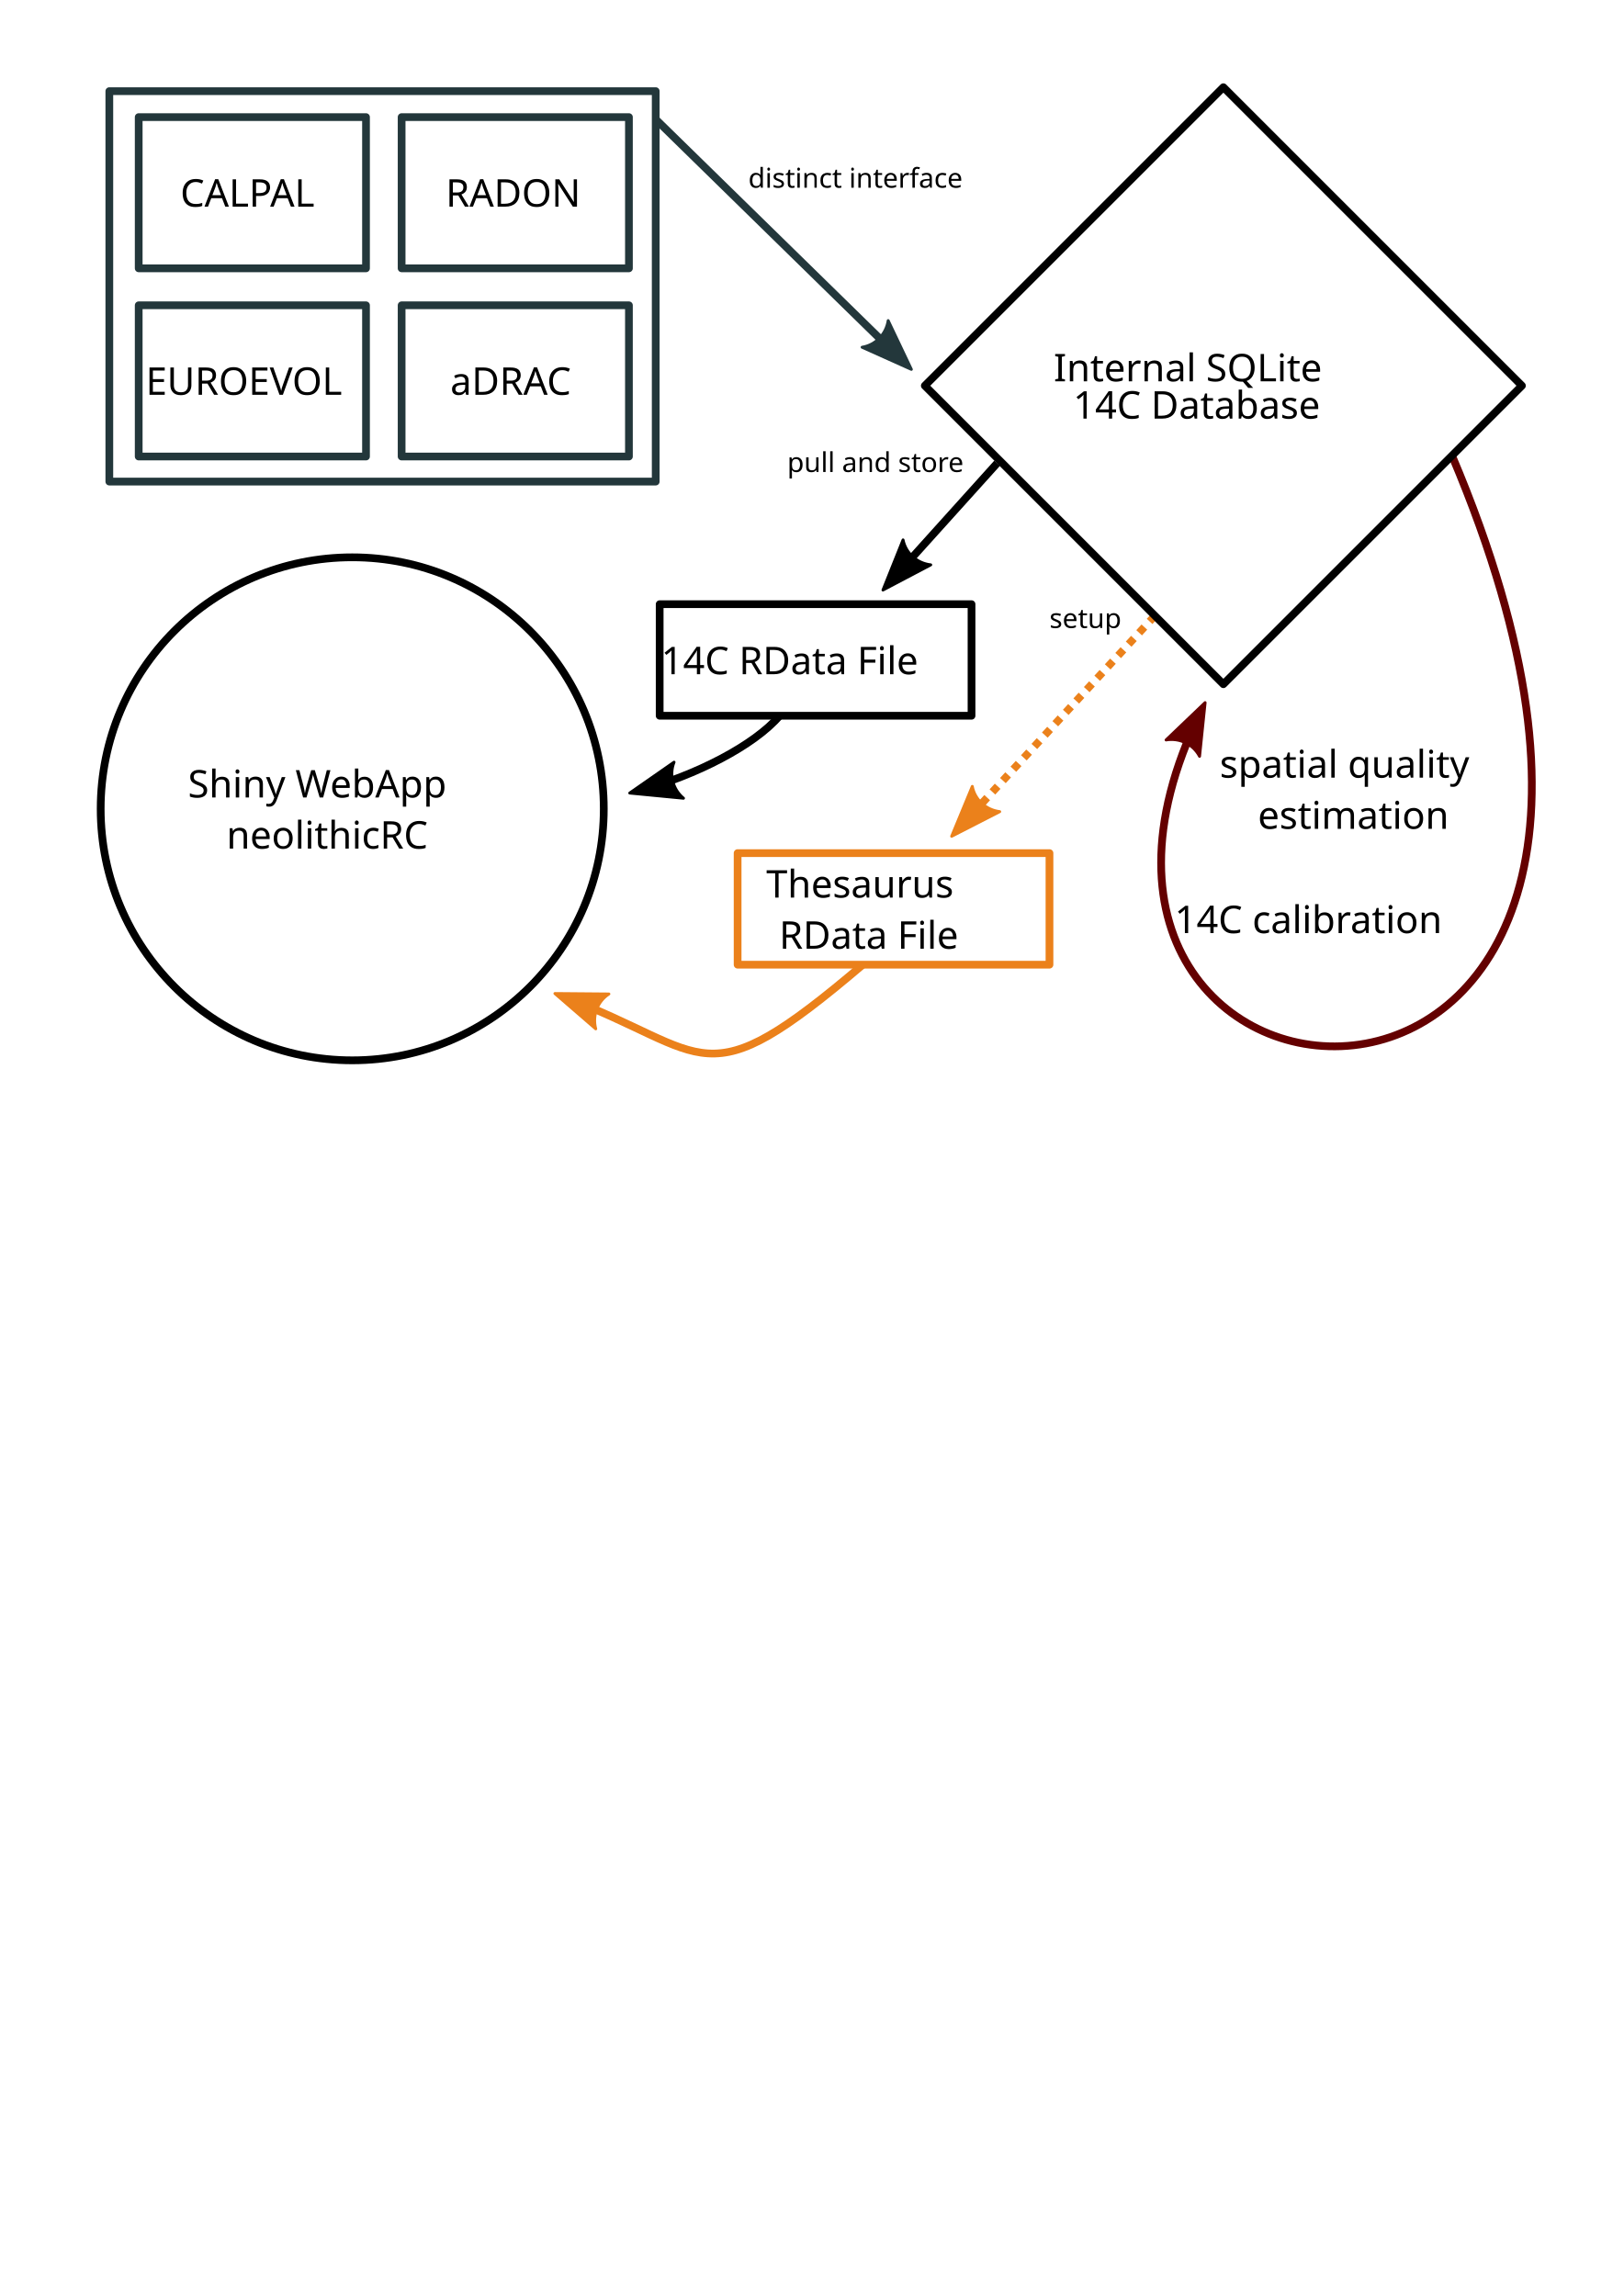
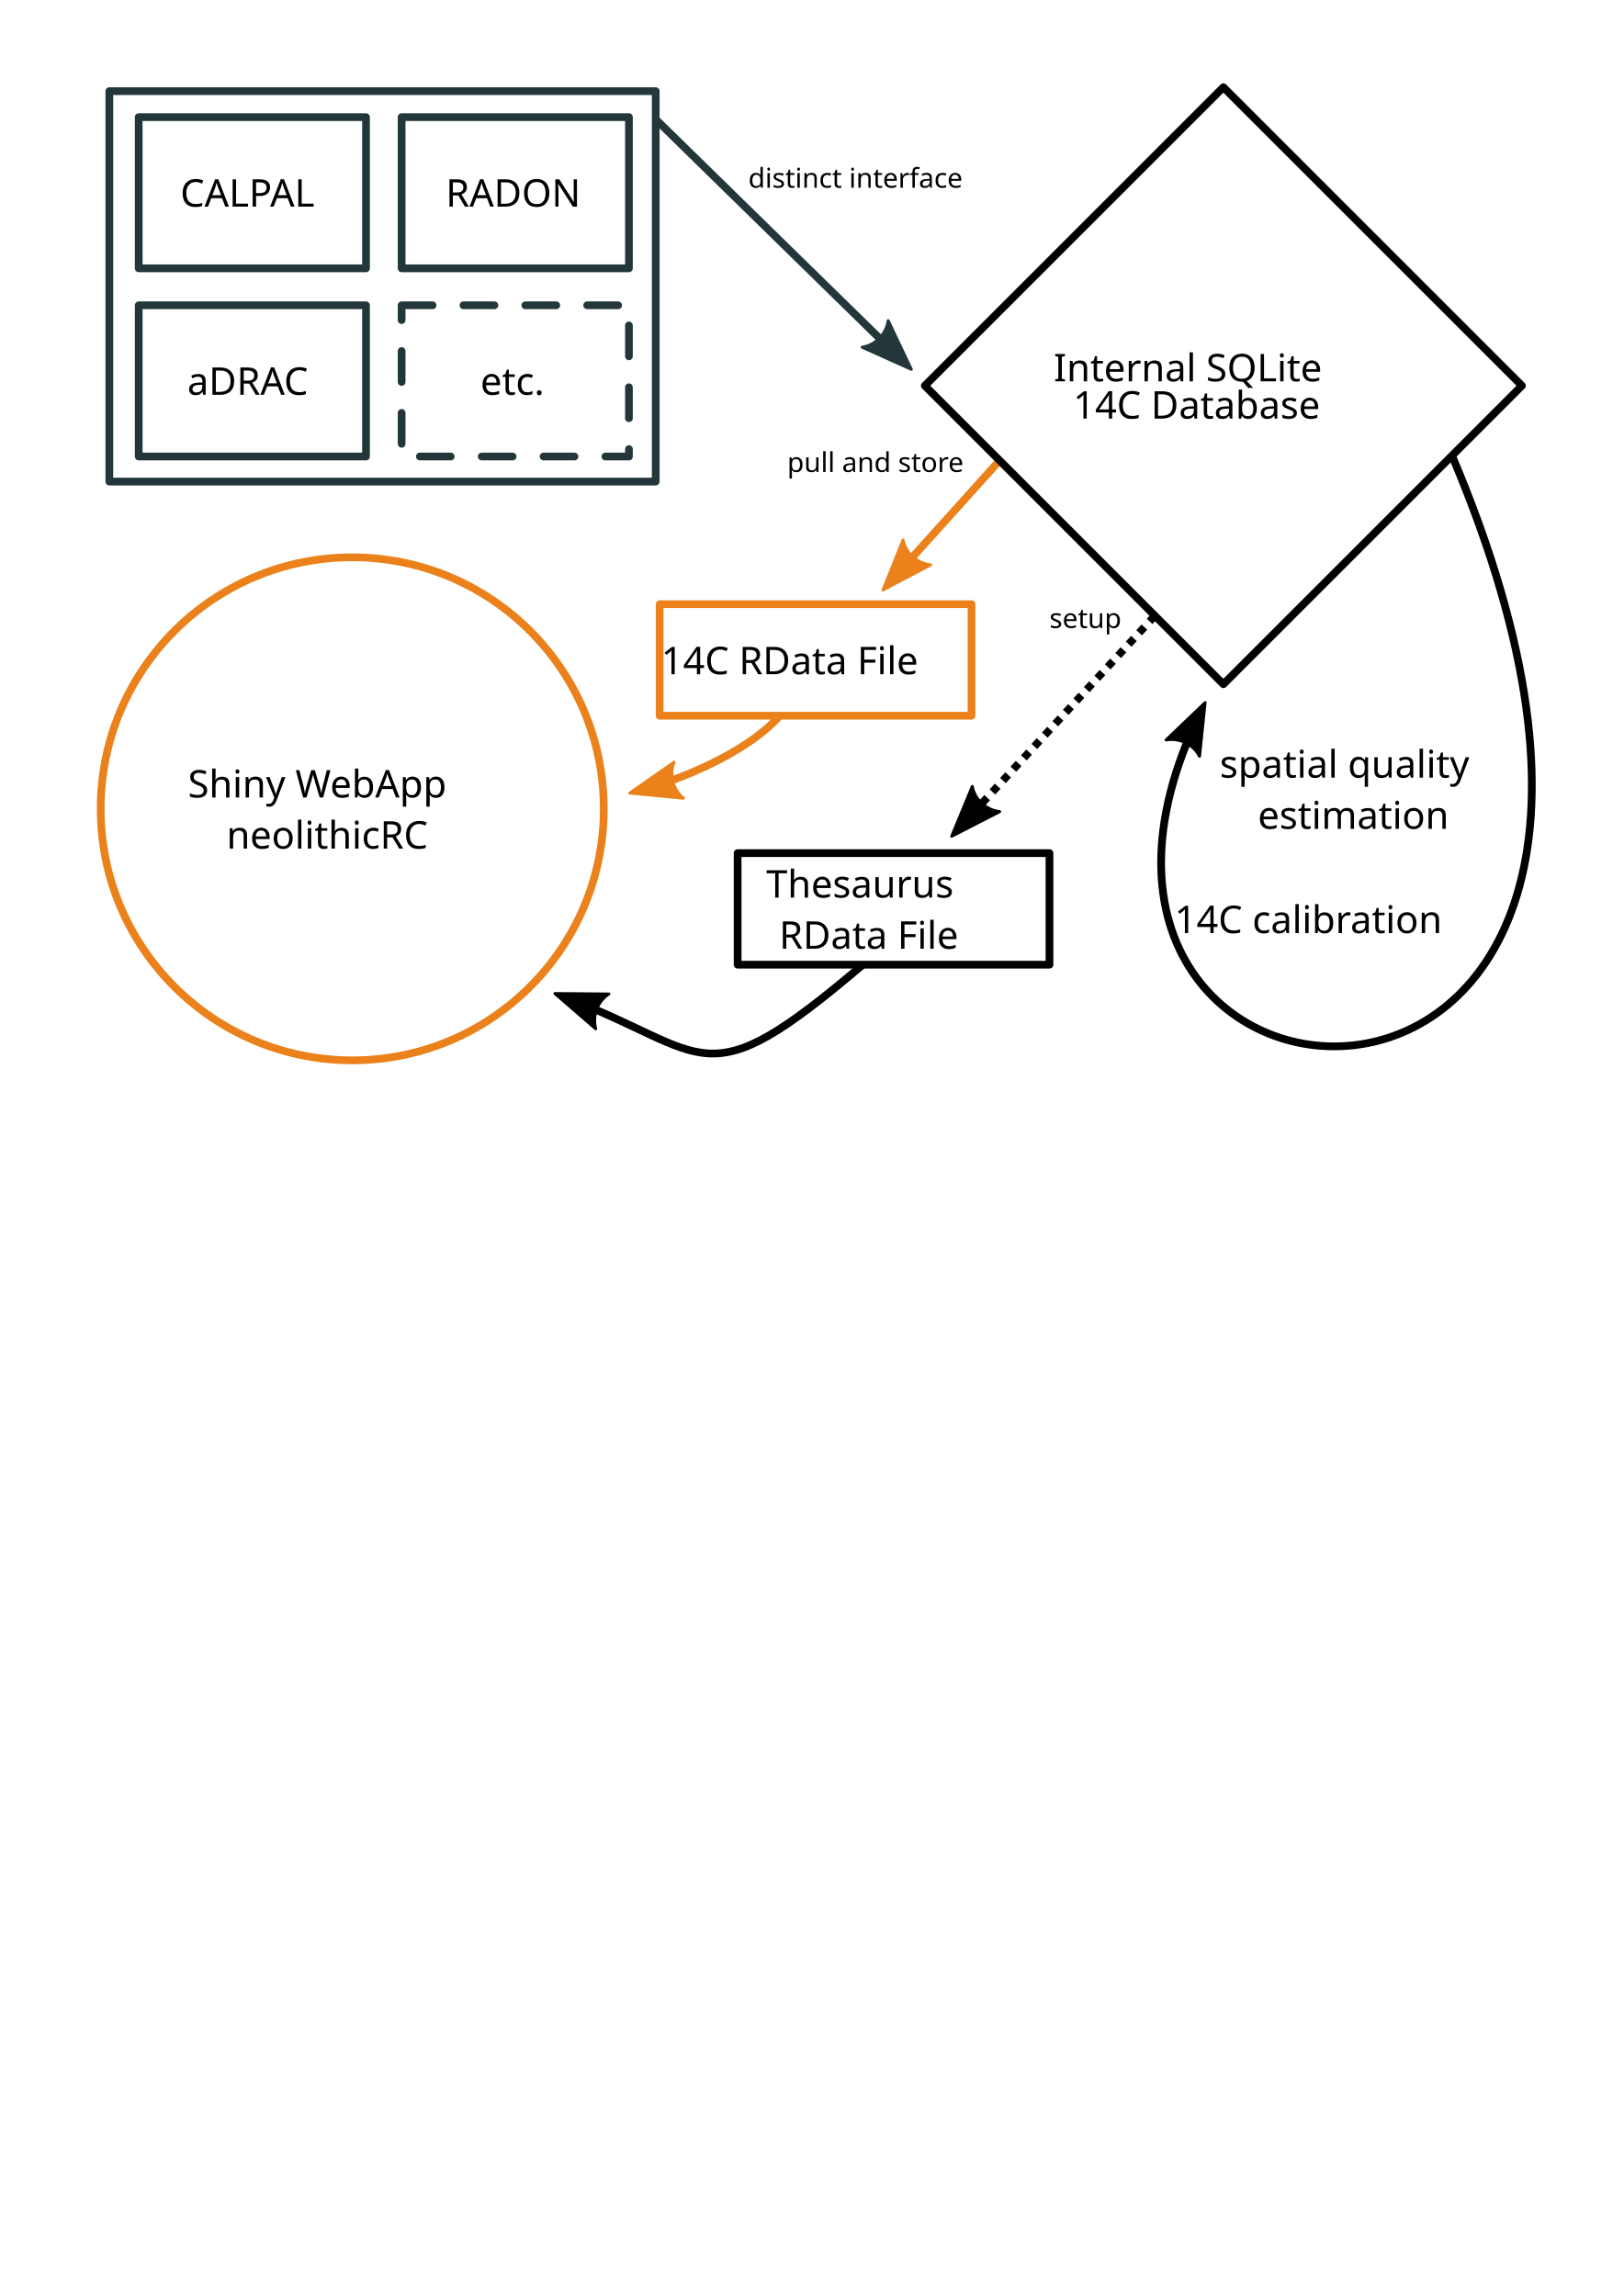
<svg xmlns="http://www.w3.org/2000/svg" width="210mm" height="297mm" viewBox="0 0 210 297" version="1.1" id="svg8">
  <defs id="defs2">
    <marker style="overflow:visible;" id="marker21191" refX="0.0" refY="0.0" orient="auto">
-       <path transform="scale(0.6) rotate(180) translate(0,0)" d="M 8.719,4.034 L -2.207,0.016 L 8.719,-4.002 C 6.973,-1.63 6.983,1.616 8.719,4.034 z " style="fill-rule:evenodd;stroke-width:0.625;stroke-linejoin:round;stroke:#000000;stroke-opacity:1;fill:#000000;fill-opacity:1" id="path21189" />
+       <path transform="scale(0.6) rotate(180) translate(0,0)" d="M 8.719,4.034 L -2.207,0.016 L 8.719,-4.002 C 6.973,-1.63 6.983,1.616 8.719,4.034 z " style="fill-rule:evenodd;stroke-width:0.625;stroke-linejoin:round;stroke:#eb811b;stroke-opacity:1;fill:#eb811b;fill-opacity:1" id="path21189" />
    </marker>
    <marker orient="auto" refY="0.0" refX="0.0" id="marker19704" style="overflow:visible;">
-       <path id="path19702" style="fill-rule:evenodd;stroke-width:0.625;stroke-linejoin:round;stroke:#000000;stroke-opacity:1;fill:#000000;fill-opacity:1" d="M 8.719,4.034 L -2.207,0.016 L 8.719,-4.002 C 6.973,-1.63 6.983,1.616 8.719,4.034 z " transform="scale(0.6) rotate(180) translate(0,0)" />
+       <path id="path19702" style="fill-rule:evenodd;stroke-width:0.625;stroke-linejoin:round;stroke:#eb811b;stroke-opacity:1;fill:#eb811b;fill-opacity:1" d="M 8.719,4.034 L -2.207,0.016 L 8.719,-4.002 C 6.973,-1.63 6.983,1.616 8.719,4.034 z " transform="scale(0.6) rotate(180) translate(0,0)" />
    </marker>
    <marker orient="auto" refY="0.0" refX="0.0" id="marker17966" style="overflow:visible;">
-       <path id="path17964" style="fill-rule:evenodd;stroke-width:0.625;stroke-linejoin:round;stroke:#eb811b;stroke-opacity:1;fill:#eb811b;fill-opacity:1" d="M 8.719,4.034 L -2.207,0.016 L 8.719,-4.002 C 6.973,-1.63 6.983,1.616 8.719,4.034 z " transform="scale(0.6) rotate(180) translate(0,0)" />
+       <path id="path17964" style="fill-rule:evenodd;stroke-width:0.625;stroke-linejoin:round;stroke:#000000;stroke-opacity:1;fill:#000000;fill-opacity:1" d="M 8.719,4.034 L -2.207,0.016 L 8.719,-4.002 C 6.973,-1.63 6.983,1.616 8.719,4.034 z " transform="scale(0.6) rotate(180) translate(0,0)" />
    </marker>
    <marker style="overflow:visible;" id="marker16946" refX="0.0" refY="0.0" orient="auto">
-       <path transform="scale(0.6) rotate(180) translate(0,0)" d="M 8.719,4.034 L -2.207,0.016 L 8.719,-4.002 C 6.973,-1.63 6.983,1.616 8.719,4.034 z " style="fill-rule:evenodd;stroke-width:0.625;stroke-linejoin:round;stroke:#eb811b;stroke-opacity:1;fill:#eb811b;fill-opacity:1" id="path16944" />
+       <path transform="scale(0.6) rotate(180) translate(0,0)" d="M 8.719,4.034 L -2.207,0.016 L 8.719,-4.002 C 6.973,-1.63 6.983,1.616 8.719,4.034 z " style="fill-rule:evenodd;stroke-width:0.625;stroke-linejoin:round;stroke:#000000;stroke-opacity:1;fill:#000000;fill-opacity:1" id="path16944" />
    </marker>
    <marker style="overflow:visible;" id="marker8756" refX="0.0" refY="0.0" orient="auto">
-       <path transform="scale(0.6) rotate(180) translate(0,0)" d="M 8.719,4.034 L -2.207,0.016 L 8.719,-4.002 C 6.973,-1.63 6.983,1.616 8.719,4.034 z " style="fill-rule:evenodd;stroke-width:0.625;stroke-linejoin:round;stroke:#640000;stroke-opacity:1;fill:#640000;fill-opacity:1" id="path8754" />
+       <path transform="scale(0.6) rotate(180) translate(0,0)" d="M 8.719,4.034 L -2.207,0.016 L 8.719,-4.002 C 6.973,-1.63 6.983,1.616 8.719,4.034 z " style="fill-rule:evenodd;stroke-width:0.625;stroke-linejoin:round;stroke:#000000;stroke-opacity:1;fill:#000000;fill-opacity:1" id="path8754" />
    </marker>
    <marker orient="auto" refY="0.0" refX="0.0" id="Arrow2Mend" style="overflow:visible;">
      <path id="path4623" style="fill-rule:evenodd;stroke-width:0.625;stroke-linejoin:round;stroke:#23373b;stroke-opacity:1;fill:#23373b;fill-opacity:1" d="M 8.719,4.034 L -2.207,0.016 L 8.719,-4.002 C 6.973,-1.63 6.983,1.616 8.719,4.034 z " transform="scale(0.6) rotate(180) translate(0,0)" />
    </marker>
    <marker orient="auto" refY="0.0" refX="0.0" id="Arrow1Lend" style="overflow:visible;">
      <path id="path4599" d="M 0.0,0.0 L 5.0,-5.0 L -12.5,0.0 L 5.0,5.0 L 0.0,0.0 z " style="fill-rule:evenodd;stroke:#003200;stroke-width:1pt;stroke-opacity:1;fill:#008000;fill-opacity:1" transform="scale(0.8) rotate(180) translate(12.5,0)" />
    </marker>
  </defs>
  <g id="layer1">
    <rect style="fill:none;fill-opacity:1;stroke:#23373b;stroke-width:1;stroke-linecap:round;stroke-linejoin:round;stroke-miterlimit:4;stroke-dasharray:none;stroke-opacity:1" id="rect4540" width="29.398" height="19.561" x="17.939" y="15.149" />
    <rect y="39.492" x="17.939" height="19.561" width="29.398" id="rect4542" style="fill:none;fill-opacity:1;stroke:#23373b;stroke-width:1;stroke-linecap:round;stroke-linejoin:round;stroke-miterlimit:4;stroke-dasharray:none;stroke-opacity:1" />
-     <rect y="78.155" x="85.318" height="14.431" width="40.334" id="rect4560" style="fill:none;fill-opacity:1;stroke:#000000;stroke-width:1;stroke-linecap:round;stroke-linejoin:round;stroke-miterlimit:4;stroke-dasharray:none;stroke-opacity:1" />
-     <rect style="fill:none;fill-opacity:1;stroke:#eb811b;stroke-width:1;stroke-linecap:round;stroke-linejoin:round;stroke-miterlimit:4;stroke-dasharray:none;stroke-opacity:1" id="rect4562" width="40.334" height="14.431" x="95.399" y="110.355" />
+     <rect y="78.155" x="85.318" height="14.431" width="40.334" id="rect4560" style="fill:none;fill-opacity:1;stroke:#eb811b;stroke-width:1;stroke-linecap:round;stroke-linejoin:round;stroke-miterlimit:4;stroke-dasharray:none;stroke-opacity:1" />
+     <rect style="fill:none;fill-opacity:1;stroke:#000000;stroke-width:1;stroke-linecap:round;stroke-linejoin:round;stroke-miterlimit:4;stroke-dasharray:none;stroke-opacity:1" id="rect4562" width="40.334" height="14.431" x="95.399" y="110.355" />
    <rect y="15.149" x="51.944" height="19.561" width="29.398" id="rect4586" style="fill:none;fill-opacity:1;stroke:#23373b;stroke-width:1;stroke-linecap:round;stroke-linejoin:round;stroke-miterlimit:4;stroke-dasharray:none;stroke-opacity:1" />
-     <rect style="fill:none;fill-opacity:1;stroke:#23373b;stroke-width:1;stroke-linecap:round;stroke-linejoin:round;stroke-miterlimit:4;stroke-dasharray:none;stroke-opacity:1" id="rect4588" width="29.398" height="19.561" x="51.944" y="39.492" />
    <rect y="11.791" x="14.14" height="50.504" width="70.666" id="rect4590" style="fill:none;fill-opacity:1;stroke:#23373b;stroke-width:1;stroke-linecap:round;stroke-linejoin:round;stroke-miterlimit:4;stroke-dasharray:none;stroke-opacity:1" />
-     <circle style="fill:none;fill-opacity:1;stroke:#000000;stroke-width:1;stroke-linecap:round;stroke-linejoin:round;stroke-miterlimit:4;stroke-dasharray:none;stroke-opacity:1" id="path4592" cx="45.555" cy="104.625" r="32.534" />
+     <circle style="fill:none;fill-opacity:1;stroke:#eb811b;stroke-width:1;stroke-linecap:round;stroke-linejoin:round;stroke-miterlimit:4;stroke-dasharray:none;stroke-opacity:1" id="path4592" cx="45.555" cy="104.625" r="32.534" />
    <path style="fill:none;fill-opacity:1;fill-rule:evenodd;stroke:#23373b;stroke-width:1;stroke-linecap:butt;stroke-linejoin:miter;stroke-miterlimit:4;stroke-dasharray:none;stroke-opacity:1;marker-end:url(#Arrow2Mend)" d="m 84.806,15.434 32.112,31.426" id="path4594" />
-     <path id="path8752" d="M 187.793,58.938 C 230.165,158.845 126.557,150.757 155.288,92.082" style="fill:none;fill-opacity:1;fill-rule:evenodd;stroke:#640000;stroke-width:1;stroke-linecap:butt;stroke-linejoin:miter;stroke-miterlimit:4;stroke-dasharray:none;stroke-opacity:1;marker-end:url(#marker8756)" />
-     <path id="path16942" d="M 149.362,79.646 123.971,107.197" style="fill:none;fill-opacity:1;fill-rule:evenodd;stroke:#eb811b;stroke-width:1;stroke-linecap:butt;stroke-linejoin:miter;stroke-miterlimit:4;stroke-dasharray:1,1;stroke-opacity:1;marker-end:url(#marker16946);stroke-dashoffset:0" />
-     <path style="fill:none;fill-opacity:1;fill-rule:evenodd;stroke:#eb811b;stroke-width:1;stroke-linecap:butt;stroke-linejoin:miter;stroke-miterlimit:4;stroke-dasharray:none;stroke-opacity:1;marker-end:url(#marker17966)" d="M 111.595,124.787 C 90.641,142.63 92.01,136.146 73.009,128.977" id="path17962" />
-     <path style="fill:none;fill-opacity:1;fill-rule:evenodd;stroke:#000000;stroke-width:1;stroke-linecap:butt;stroke-linejoin:miter;stroke-miterlimit:4;stroke-dasharray:none;stroke-opacity:1;marker-end:url(#marker19704)" d="M 128.966,59.918 115.077,75.332" id="path19700" />
-     <path id="path21187" d="m 100.831,92.586 c -3.265,3.832 -10.942,7.778 -18.107,9.654" style="fill:none;fill-opacity:1;fill-rule:evenodd;stroke:#000000;stroke-width:1;stroke-linecap:butt;stroke-linejoin:miter;stroke-miterlimit:4;stroke-dasharray:none;stroke-opacity:1;marker-end:url(#marker21191)" />
+     <path id="path8752" d="M 187.793,58.938 C 230.165,158.845 126.557,150.757 155.288,92.082" style="fill:none;fill-opacity:1;fill-rule:evenodd;stroke:#000000;stroke-width:1;stroke-linecap:butt;stroke-linejoin:miter;stroke-miterlimit:4;stroke-dasharray:none;stroke-opacity:1;marker-end:url(#marker8756)" />
+     <path id="path16942" d="M 149.362,79.646 123.971,107.197" style="fill:none;fill-opacity:1;fill-rule:evenodd;stroke:#000000;stroke-width:1;stroke-linecap:butt;stroke-linejoin:miter;stroke-miterlimit:4;stroke-dasharray:1, 1;stroke-opacity:1;marker-end:url(#marker16946);stroke-dashoffset:0" />
+     <path style="fill:none;fill-opacity:1;fill-rule:evenodd;stroke:#000000;stroke-width:1;stroke-linecap:butt;stroke-linejoin:miter;stroke-miterlimit:4;stroke-dasharray:none;stroke-opacity:1;marker-end:url(#marker17966)" d="M 111.595,124.787 C 90.641,142.63 92.01,136.146 73.009,128.977" id="path17962" />
+     <path style="fill:none;fill-opacity:1;fill-rule:evenodd;stroke:#eb811b;stroke-width:1;stroke-linecap:butt;stroke-linejoin:miter;stroke-miterlimit:4;stroke-dasharray:none;stroke-opacity:1;marker-end:url(#marker19704)" d="M 128.966,59.918 115.077,75.332" id="path19700" />
+     <path id="path21187" d="m 100.831,92.586 c -3.265,3.832 -10.942,7.778 -18.107,9.654" style="fill:none;fill-opacity:1;fill-rule:evenodd;stroke:#eb811b;stroke-width:1;stroke-linecap:butt;stroke-linejoin:miter;stroke-miterlimit:4;stroke-dasharray:none;stroke-opacity:1;marker-end:url(#marker21191)" />
    <text xml:space="preserve" style="font-style:normal;font-variant:normal;font-weight:normal;font-stretch:normal;font-size:4.939px;line-height:4.82px;font-family:sans-serif;-inkscape-font-specification:'sans-serif, Normal';font-variant-ligatures:normal;font-variant-caps:normal;font-variant-numeric:normal;font-feature-settings:normal;text-align:start;letter-spacing:0px;word-spacing:0px;writing-mode:lr-tb;text-anchor:start;fill:#000000;fill-opacity:1;stroke:none;stroke-width:0.193px;stroke-linecap:butt;stroke-linejoin:miter;stroke-opacity:1" x="23.328" y="26.728" id="text29636">
      <tspan id="tspan29634" x="23.328" y="26.728" style="font-style:normal;font-variant:normal;font-weight:normal;font-stretch:normal;font-size:4.939px;font-family:sans-serif;-inkscape-font-specification:'sans-serif, Normal';font-variant-ligatures:normal;font-variant-caps:normal;font-variant-numeric:normal;font-feature-settings:normal;text-align:start;writing-mode:lr-tb;text-anchor:start;stroke-width:0.193px">CALPAL</tspan>
    </text>
-     <text xml:space="preserve" style="font-style:normal;font-variant:normal;font-weight:normal;font-stretch:normal;font-size:4.939px;line-height:6.615px;font-family:sans-serif;-inkscape-font-specification:'sans-serif, Normal';font-variant-ligatures:normal;font-variant-caps:normal;font-variant-numeric:normal;font-feature-settings:normal;text-align:start;letter-spacing:0px;word-spacing:0px;writing-mode:lr-tb;text-anchor:start;fill:#000000;fill-opacity:1;stroke:none;stroke-width:0.265px;stroke-linecap:butt;stroke-linejoin:miter;stroke-opacity:1" x="18.85" y="51.07" id="text29640">
-       <tspan id="tspan29638" x="18.85" y="51.07" style="font-style:normal;font-variant:normal;font-weight:normal;font-stretch:normal;font-size:4.939px;font-family:sans-serif;-inkscape-font-specification:'sans-serif, Normal';font-variant-ligatures:normal;font-variant-caps:normal;font-variant-numeric:normal;font-feature-settings:normal;text-align:start;writing-mode:lr-tb;text-anchor:start;stroke-width:0.265px">EUROEVOL</tspan>
+     <text xml:space="preserve" style="font-style:normal;font-variant:normal;font-weight:normal;font-stretch:normal;font-size:4.939px;line-height:6.615px;font-family:sans-serif;-inkscape-font-specification:'sans-serif, Normal';font-variant-ligatures:normal;font-variant-caps:normal;font-variant-numeric:normal;font-feature-settings:normal;text-align:start;letter-spacing:0px;word-spacing:0px;writing-mode:lr-tb;text-anchor:start;fill:#000000;fill-opacity:1;stroke:none;stroke-width:0.265px;stroke-linecap:butt;stroke-linejoin:miter;stroke-opacity:1" x="24.224" y="51.07" id="text29640">
+       <tspan id="tspan29638" x="24.224" y="51.07" style="font-style:normal;font-variant:normal;font-weight:normal;font-stretch:normal;font-size:4.939px;font-family:sans-serif;-inkscape-font-specification:'sans-serif, Normal';font-variant-ligatures:normal;font-variant-caps:normal;font-variant-numeric:normal;font-feature-settings:normal;text-align:start;writing-mode:lr-tb;text-anchor:start;stroke-width:0.265px">aDRAC</tspan>
    </text>
    <text xml:space="preserve" style="font-style:normal;font-variant:normal;font-weight:normal;font-stretch:normal;font-size:4.939px;line-height:6.615px;font-family:sans-serif;-inkscape-font-specification:'sans-serif, Normal';font-variant-ligatures:normal;font-variant-caps:normal;font-variant-numeric:normal;font-feature-settings:normal;text-align:start;letter-spacing:0px;word-spacing:0px;writing-mode:lr-tb;text-anchor:start;fill:#000000;fill-opacity:1;stroke:none;stroke-width:0.265px;stroke-linecap:butt;stroke-linejoin:miter;stroke-opacity:1" x="57.648" y="26.728" id="text29644">
      <tspan id="tspan29642" x="57.648" y="26.728" style="font-style:normal;font-variant:normal;font-weight:normal;font-stretch:normal;font-size:4.939px;font-family:sans-serif;-inkscape-font-specification:'sans-serif, Normal';font-variant-ligatures:normal;font-variant-caps:normal;font-variant-numeric:normal;font-feature-settings:normal;text-align:start;writing-mode:lr-tb;text-anchor:start;stroke-width:0.265px">RADON</tspan>
    </text>
-     <text xml:space="preserve" style="font-style:normal;font-variant:normal;font-weight:normal;font-stretch:normal;font-size:4.939px;line-height:6.615px;font-family:sans-serif;-inkscape-font-specification:'sans-serif, Normal';font-variant-ligatures:normal;font-variant-caps:normal;font-variant-numeric:normal;font-feature-settings:normal;text-align:start;letter-spacing:0px;word-spacing:0px;writing-mode:lr-tb;text-anchor:start;fill:#000000;fill-opacity:1;stroke:none;stroke-width:0.265px;stroke-linecap:butt;stroke-linejoin:miter;stroke-opacity:1" x="58.229" y="51.07" id="text29648">
-       <tspan id="tspan29646" x="58.229" y="51.07" style="font-style:normal;font-variant:normal;font-weight:normal;font-stretch:normal;font-size:4.939px;font-family:sans-serif;-inkscape-font-specification:'sans-serif, Normal';font-variant-ligatures:normal;font-variant-caps:normal;font-variant-numeric:normal;font-feature-settings:normal;text-align:start;writing-mode:lr-tb;text-anchor:start;stroke-width:0.265px">aDRAC</tspan>
+     <text xml:space="preserve" style="font-style:normal;font-variant:normal;font-weight:normal;font-stretch:normal;font-size:4.939px;line-height:6.615px;font-family:sans-serif;-inkscape-font-specification:'sans-serif, Normal';font-variant-ligatures:normal;font-variant-caps:normal;font-variant-numeric:normal;font-feature-settings:normal;text-align:start;letter-spacing:0px;word-spacing:0px;writing-mode:lr-tb;text-anchor:start;fill:#000000;fill-opacity:1;stroke:none;stroke-width:0.265px;stroke-linecap:butt;stroke-linejoin:miter;stroke-opacity:1" x="62.139" y="51.07" id="text29648">
+       <tspan id="tspan29646" x="62.139" y="51.07" style="font-style:normal;font-variant:normal;font-weight:normal;font-stretch:normal;font-size:4.939px;font-family:sans-serif;-inkscape-font-specification:'sans-serif, Normal';font-variant-ligatures:normal;font-variant-caps:normal;font-variant-numeric:normal;font-feature-settings:normal;text-align:start;writing-mode:lr-tb;text-anchor:start;stroke-width:0.265px">etc.</tspan>
    </text>
    <text xml:space="preserve" style="font-style:normal;font-variant:normal;font-weight:normal;font-stretch:normal;font-size:4.939px;line-height:4.82px;font-family:sans-serif;-inkscape-font-specification:'sans-serif, Normal';font-variant-ligatures:normal;font-variant-caps:normal;font-variant-numeric:normal;font-feature-settings:normal;text-align:start;letter-spacing:0px;word-spacing:0px;writing-mode:lr-tb;text-anchor:start;fill:#000000;fill-opacity:1;stroke:none;stroke-width:0.193px;stroke-linecap:butt;stroke-linejoin:miter;stroke-opacity:1" x="157.981" y="49.326" id="text29636-1">
      <tspan x="158.768" y="49.326" style="font-style:normal;font-variant:normal;font-weight:normal;font-stretch:normal;font-size:4.939px;font-family:sans-serif;-inkscape-font-specification:'sans-serif, Normal';font-variant-ligatures:normal;font-variant-caps:normal;font-variant-numeric:normal;font-feature-settings:normal;text-align:center;writing-mode:lr-tb;text-anchor:middle;stroke-width:0.193px" id="tspan29668">Internal SQLite </tspan>
      <tspan x="157.981" y="54.146" style="font-style:normal;font-variant:normal;font-weight:normal;font-stretch:normal;font-size:4.939px;font-family:sans-serif;-inkscape-font-specification:'sans-serif, Normal';font-variant-ligatures:normal;font-variant-caps:normal;font-variant-numeric:normal;font-feature-settings:normal;text-align:center;writing-mode:lr-tb;text-anchor:middle;stroke-width:0.193px" id="tspan29672">14C Database</tspan>
    </text>
    <text id="text29676" y="100.594" x="178.249" style="font-style:normal;font-variant:normal;font-weight:normal;font-stretch:normal;font-size:4.939px;line-height:6.615px;font-family:sans-serif;-inkscape-font-specification:'sans-serif, Normal';font-variant-ligatures:normal;font-variant-caps:normal;font-variant-numeric:normal;font-feature-settings:normal;text-align:center;letter-spacing:0px;word-spacing:0px;writing-mode:lr-tb;text-anchor:middle;fill:#000000;fill-opacity:1;stroke:none;stroke-width:0.265px;stroke-linecap:butt;stroke-linejoin:miter;stroke-opacity:1" xml:space="preserve">
      <tspan style="font-style:normal;font-variant:normal;font-weight:normal;font-stretch:normal;font-size:4.939px;font-family:sans-serif;-inkscape-font-specification:'sans-serif, Normal';font-variant-ligatures:normal;font-variant-caps:normal;font-variant-numeric:normal;font-feature-settings:normal;text-align:center;writing-mode:lr-tb;text-anchor:middle;stroke-width:0.265px" y="100.594" x="179.035" id="tspan29674">spatial quality </tspan>
      <tspan style="font-style:normal;font-variant:normal;font-weight:normal;font-stretch:normal;font-size:4.939px;font-family:sans-serif;-inkscape-font-specification:'sans-serif, Normal';font-variant-ligatures:normal;font-variant-caps:normal;font-variant-numeric:normal;font-feature-settings:normal;text-align:center;writing-mode:lr-tb;text-anchor:middle;stroke-width:0.265px" y="107.209" x="178.249" id="tspan29678">estimation</tspan>
    </text>
    <text xml:space="preserve" style="font-style:normal;font-variant:normal;font-weight:normal;font-stretch:normal;font-size:4.939px;line-height:6.615px;font-family:sans-serif;-inkscape-font-specification:'sans-serif, Normal';font-variant-ligatures:normal;font-variant-caps:normal;font-variant-numeric:normal;font-feature-settings:normal;text-align:center;letter-spacing:0px;word-spacing:0px;writing-mode:lr-tb;text-anchor:middle;fill:#000000;fill-opacity:1;stroke:none;stroke-width:0.265px;stroke-linecap:butt;stroke-linejoin:miter;stroke-opacity:1" x="172.428" y="120.703" id="text29684">
      <tspan id="tspan29682" x="172.428" y="120.703" style="font-style:normal;font-variant:normal;font-weight:normal;font-stretch:normal;font-size:4.939px;font-family:sans-serif;-inkscape-font-specification:'sans-serif, Normal';font-variant-ligatures:normal;font-variant-caps:normal;font-variant-numeric:normal;font-feature-settings:normal;text-align:center;writing-mode:lr-tb;text-anchor:middle;stroke-width:0.265px">14C calibration</tspan>
    </text>
    <text id="text29690" y="87.212" x="105.345" style="font-style:normal;font-variant:normal;font-weight:normal;font-stretch:normal;font-size:4.939px;line-height:6.615px;font-family:sans-serif;-inkscape-font-specification:'sans-serif, Normal';font-variant-ligatures:normal;font-variant-caps:normal;font-variant-numeric:normal;font-feature-settings:normal;text-align:center;letter-spacing:0px;word-spacing:0px;writing-mode:lr-tb;text-anchor:middle;fill:#000000;fill-opacity:1;stroke:none;stroke-width:0.265px;stroke-linecap:butt;stroke-linejoin:miter;stroke-opacity:1" xml:space="preserve">
      <tspan style="font-style:normal;font-variant:normal;font-weight:normal;font-stretch:normal;font-size:4.939px;font-family:sans-serif;-inkscape-font-specification:'sans-serif, Normal';font-variant-ligatures:normal;font-variant-caps:normal;font-variant-numeric:normal;font-feature-settings:normal;text-align:center;writing-mode:lr-tb;text-anchor:middle;stroke-width:0.265px" y="87.212" x="105.345" id="tspan29688">14C RData File</tspan>
    </text>
    <text xml:space="preserve" style="font-style:normal;font-variant:normal;font-weight:normal;font-stretch:normal;font-size:4.939px;line-height:6.615px;font-family:sans-serif;-inkscape-font-specification:'sans-serif, Normal';font-variant-ligatures:normal;font-variant-caps:normal;font-variant-numeric:normal;font-feature-settings:normal;text-align:center;letter-spacing:0px;word-spacing:0px;writing-mode:lr-tb;text-anchor:middle;fill:#000000;fill-opacity:1;stroke:none;stroke-width:0.265px;stroke-linecap:butt;stroke-linejoin:miter;stroke-opacity:1" x="115.573" y="116.105" id="text29694">
      <tspan id="tspan29692" x="116.36" y="116.105" style="font-style:normal;font-variant:normal;font-weight:normal;font-stretch:normal;font-size:4.939px;font-family:sans-serif;-inkscape-font-specification:'sans-serif, Normal';font-variant-ligatures:normal;font-variant-caps:normal;font-variant-numeric:normal;font-feature-settings:normal;text-align:center;writing-mode:lr-tb;text-anchor:middle;stroke-width:0.265px">Thesaurus </tspan>
      <tspan x="115.573" y="122.72" style="font-style:normal;font-variant:normal;font-weight:normal;font-stretch:normal;font-size:4.939px;font-family:sans-serif;-inkscape-font-specification:'sans-serif, Normal';font-variant-ligatures:normal;font-variant-caps:normal;font-variant-numeric:normal;font-feature-settings:normal;text-align:center;writing-mode:lr-tb;text-anchor:middle;stroke-width:0.265px" id="tspan29696">RData File</tspan>
    </text>
    <text xml:space="preserve" style="font-style:normal;font-variant:normal;font-weight:normal;font-stretch:normal;font-size:4.939px;line-height:6.615px;font-family:sans-serif;-inkscape-font-specification:'sans-serif, Normal';font-variant-ligatures:normal;font-variant-caps:normal;font-variant-numeric:normal;font-feature-settings:normal;text-align:center;letter-spacing:0px;word-spacing:0px;writing-mode:lr-tb;text-anchor:middle;fill:#000000;fill-opacity:1;stroke:none;stroke-width:0.265px;stroke-linecap:butt;stroke-linejoin:miter;stroke-opacity:1" x="45.528" y="103.159" id="text29704">
      <tspan id="tspan29702" x="45.528" y="103.159" style="font-style:normal;font-variant:normal;font-weight:normal;font-stretch:normal;font-size:4.939px;font-family:sans-serif;-inkscape-font-specification:'sans-serif, Normal';font-variant-ligatures:normal;font-variant-caps:normal;font-variant-numeric:normal;font-feature-settings:normal;text-align:center;writing-mode:lr-tb;text-anchor:middle;stroke-width:0.265px">Shiny WebApp</tspan>
      <tspan x="45.528" y="109.774" style="font-style:normal;font-variant:normal;font-weight:normal;font-stretch:normal;font-size:4.939px;font-family:sans-serif;-inkscape-font-specification:'sans-serif, Normal';font-variant-ligatures:normal;font-variant-caps:normal;font-variant-numeric:normal;font-feature-settings:normal;text-align:center;writing-mode:lr-tb;text-anchor:middle;stroke-width:0.265px" id="tspan29706">neolithicRC</tspan>
    </text>
    <rect style="fill:none;fill-opacity:1;stroke:#000000;stroke-width:1;stroke-linecap:round;stroke-linejoin:round;stroke-miterlimit:4;stroke-dasharray:none;stroke-opacity:1" id="rect4548" width="54.607" height="54.607" x="49.297" y="119.858" transform="rotate(-45)" />
    <text xml:space="preserve" style="font-style:normal;font-weight:normal;font-size:10.583px;line-height:6.615px;font-family:sans-serif;letter-spacing:0px;word-spacing:0px;fill:#000000;fill-opacity:1;stroke:none;stroke-width:0.265px;stroke-linecap:butt;stroke-linejoin:miter;stroke-opacity:1" x="101.817" y="61.056" id="text29890">
      <tspan id="tspan29888" x="101.817" y="61.056" style="font-style:normal;font-variant:normal;font-weight:normal;font-stretch:normal;font-size:3.528px;font-family:sans-serif;-inkscape-font-specification:'sans-serif, Normal';font-variant-ligatures:normal;font-variant-caps:normal;font-variant-numeric:normal;font-feature-settings:normal;text-align:start;writing-mode:lr-tb;text-anchor:start;stroke-width:0.265px">pull and store</tspan>
    </text>
    <text id="text29894" y="81.237" x="135.723" style="font-style:normal;font-weight:normal;font-size:10.583px;line-height:6.615px;font-family:sans-serif;letter-spacing:0px;word-spacing:0px;fill:#000000;fill-opacity:1;stroke:none;stroke-width:0.265px;stroke-linecap:butt;stroke-linejoin:miter;stroke-opacity:1" xml:space="preserve">
      <tspan style="font-style:normal;font-variant:normal;font-weight:normal;font-stretch:normal;font-size:3.528px;font-family:sans-serif;-inkscape-font-specification:'sans-serif, Normal';font-variant-ligatures:normal;font-variant-caps:normal;font-variant-numeric:normal;font-feature-settings:normal;text-align:start;writing-mode:lr-tb;text-anchor:start;stroke-width:0.265px" y="81.237" x="135.723" id="tspan29892">setup</tspan>
    </text>
    <text id="text29898" y="24.279" x="96.79" style="font-style:normal;font-weight:normal;font-size:10.583px;line-height:6.615px;font-family:sans-serif;letter-spacing:0px;word-spacing:0px;fill:#000000;fill-opacity:1;stroke:none;stroke-width:0.265px;stroke-linecap:butt;stroke-linejoin:miter;stroke-opacity:1" xml:space="preserve">
      <tspan style="font-style:normal;font-variant:normal;font-weight:normal;font-stretch:normal;font-size:3.528px;font-family:sans-serif;-inkscape-font-specification:'sans-serif, Normal';font-variant-ligatures:normal;font-variant-caps:normal;font-variant-numeric:normal;font-feature-settings:normal;text-align:start;writing-mode:lr-tb;text-anchor:start;stroke-width:0.265px" y="24.279" x="96.79" id="tspan29896">distinct interface</tspan>
    </text>
+     <rect style="fill:none;fill-opacity:1;stroke:#23373b;stroke-width:1;stroke-linecap:round;stroke-linejoin:round;stroke-miterlimit:4;stroke-dasharray:4,4;stroke-opacity:1;stroke-dashoffset:0" id="rect4582" width="29.398" height="19.561" x="51.944" y="39.492" />
  </g>
</svg>
